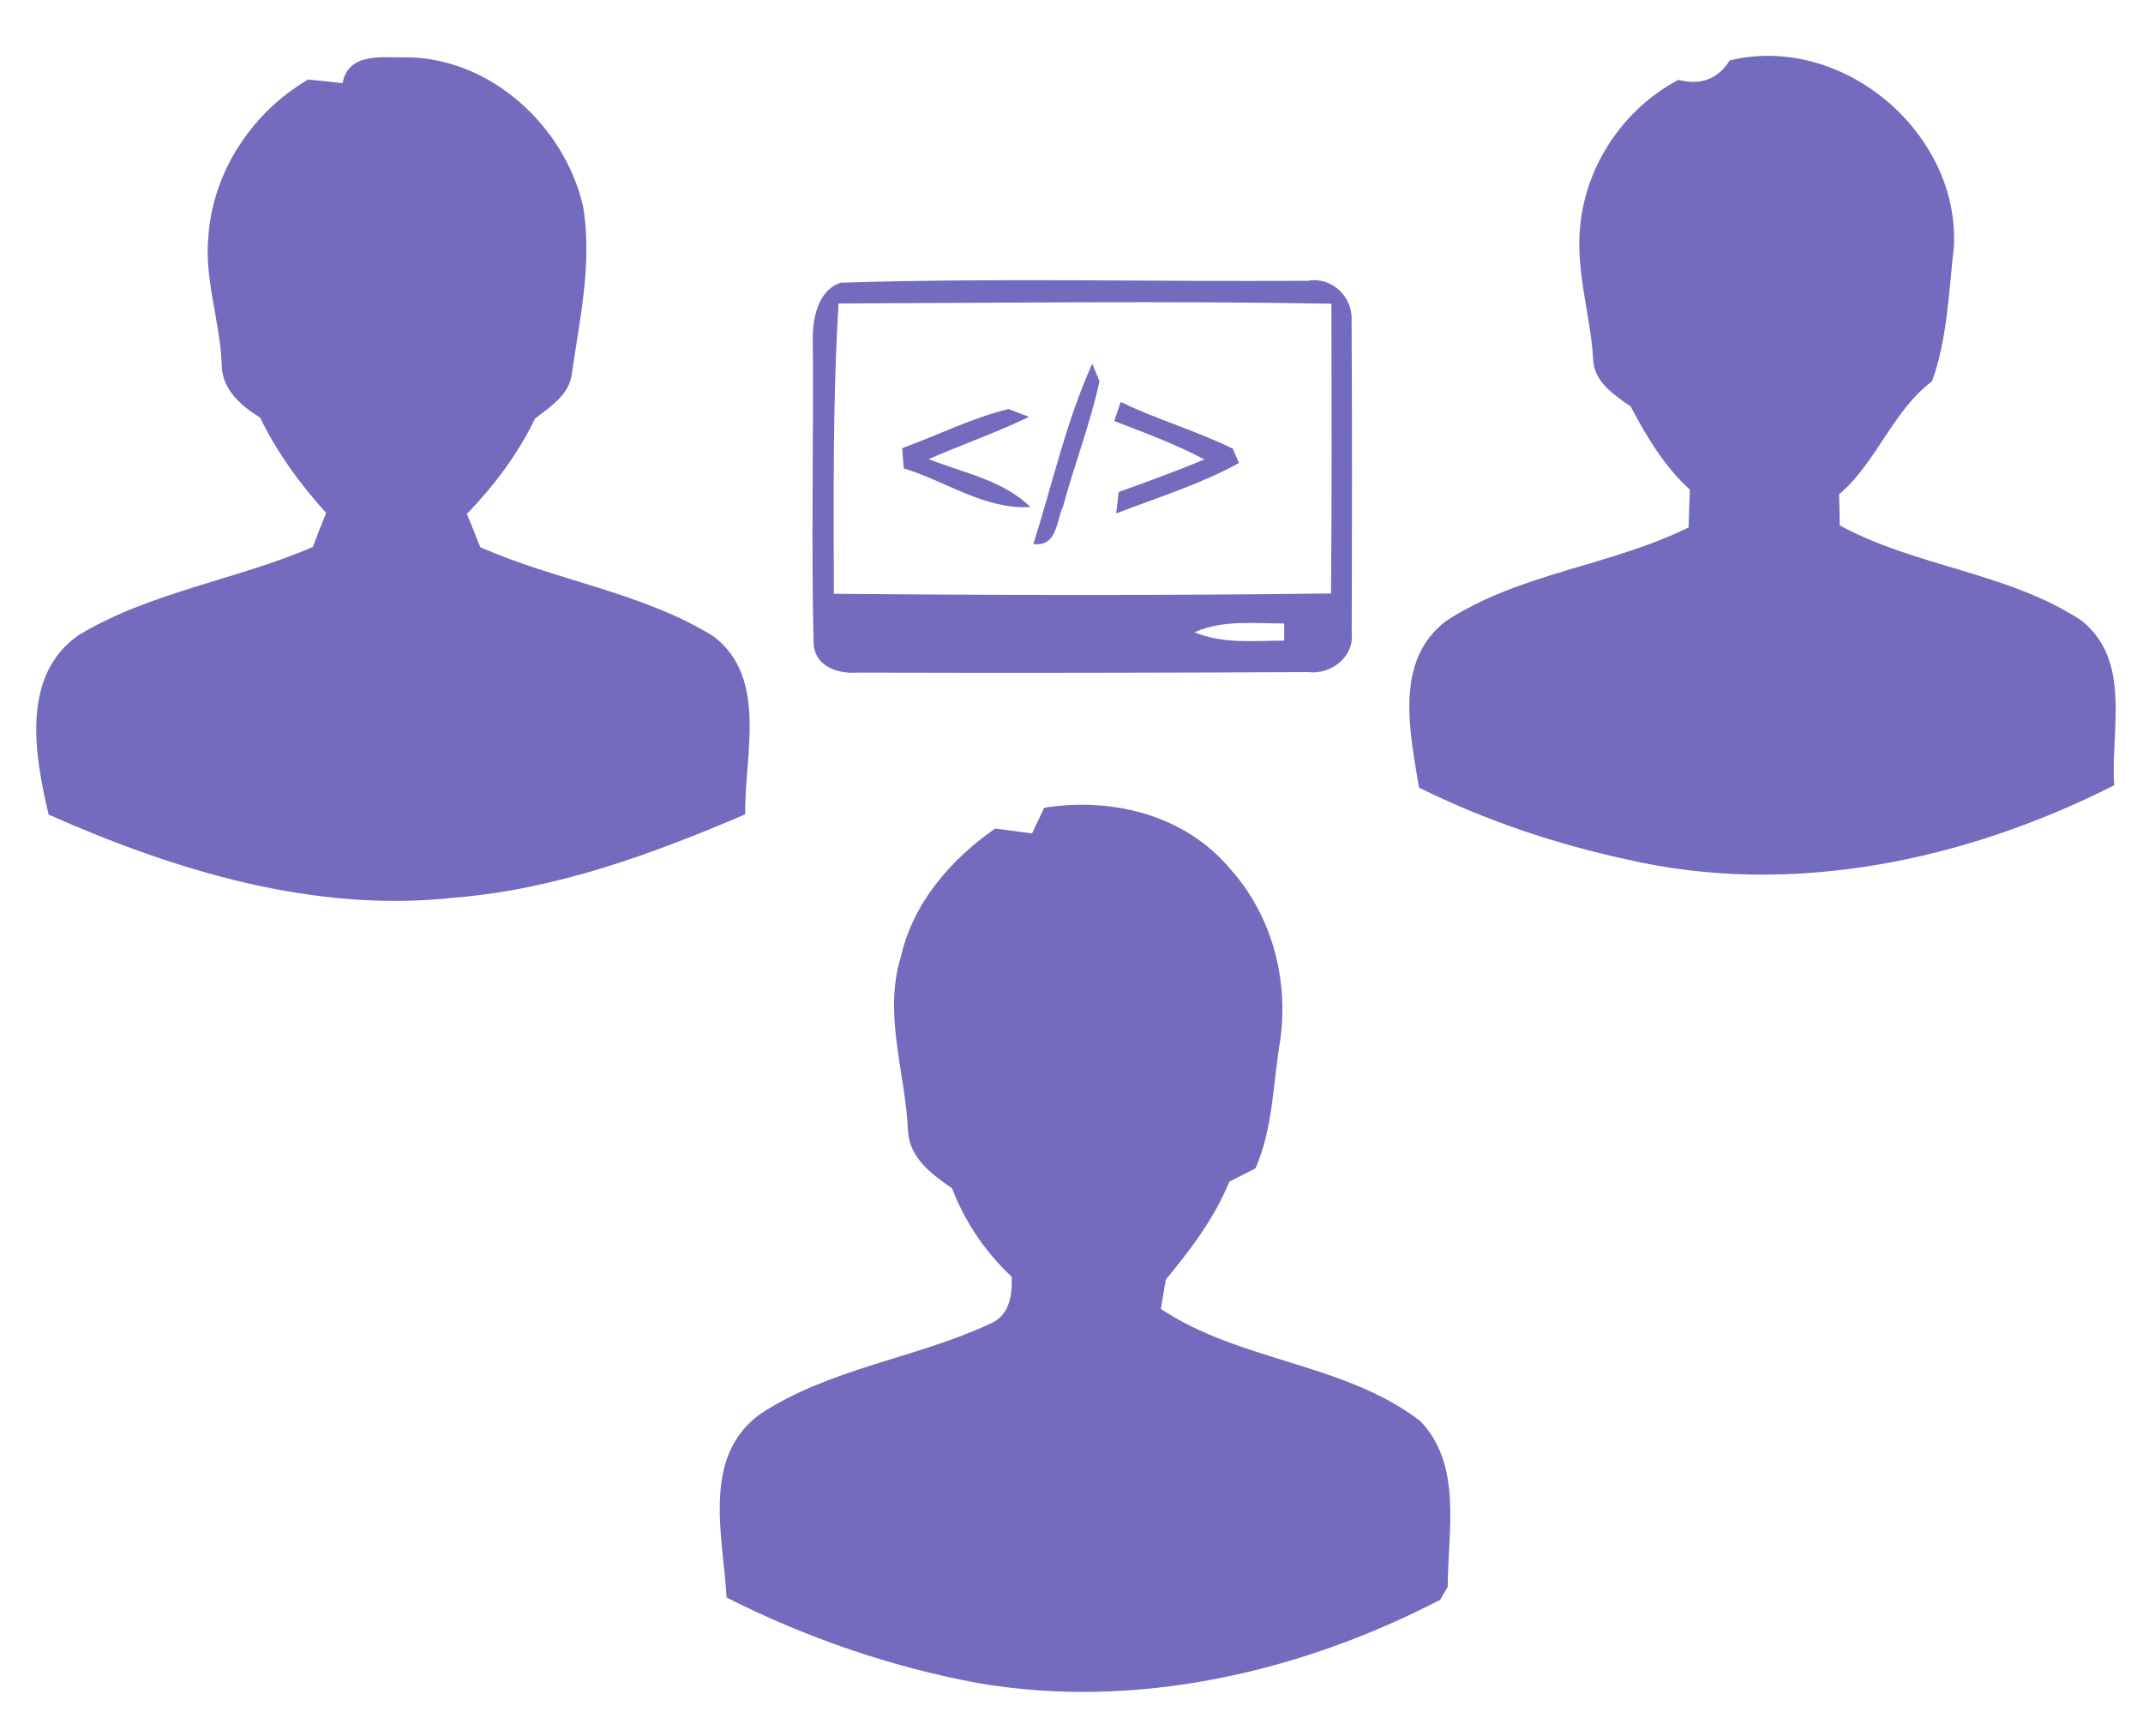
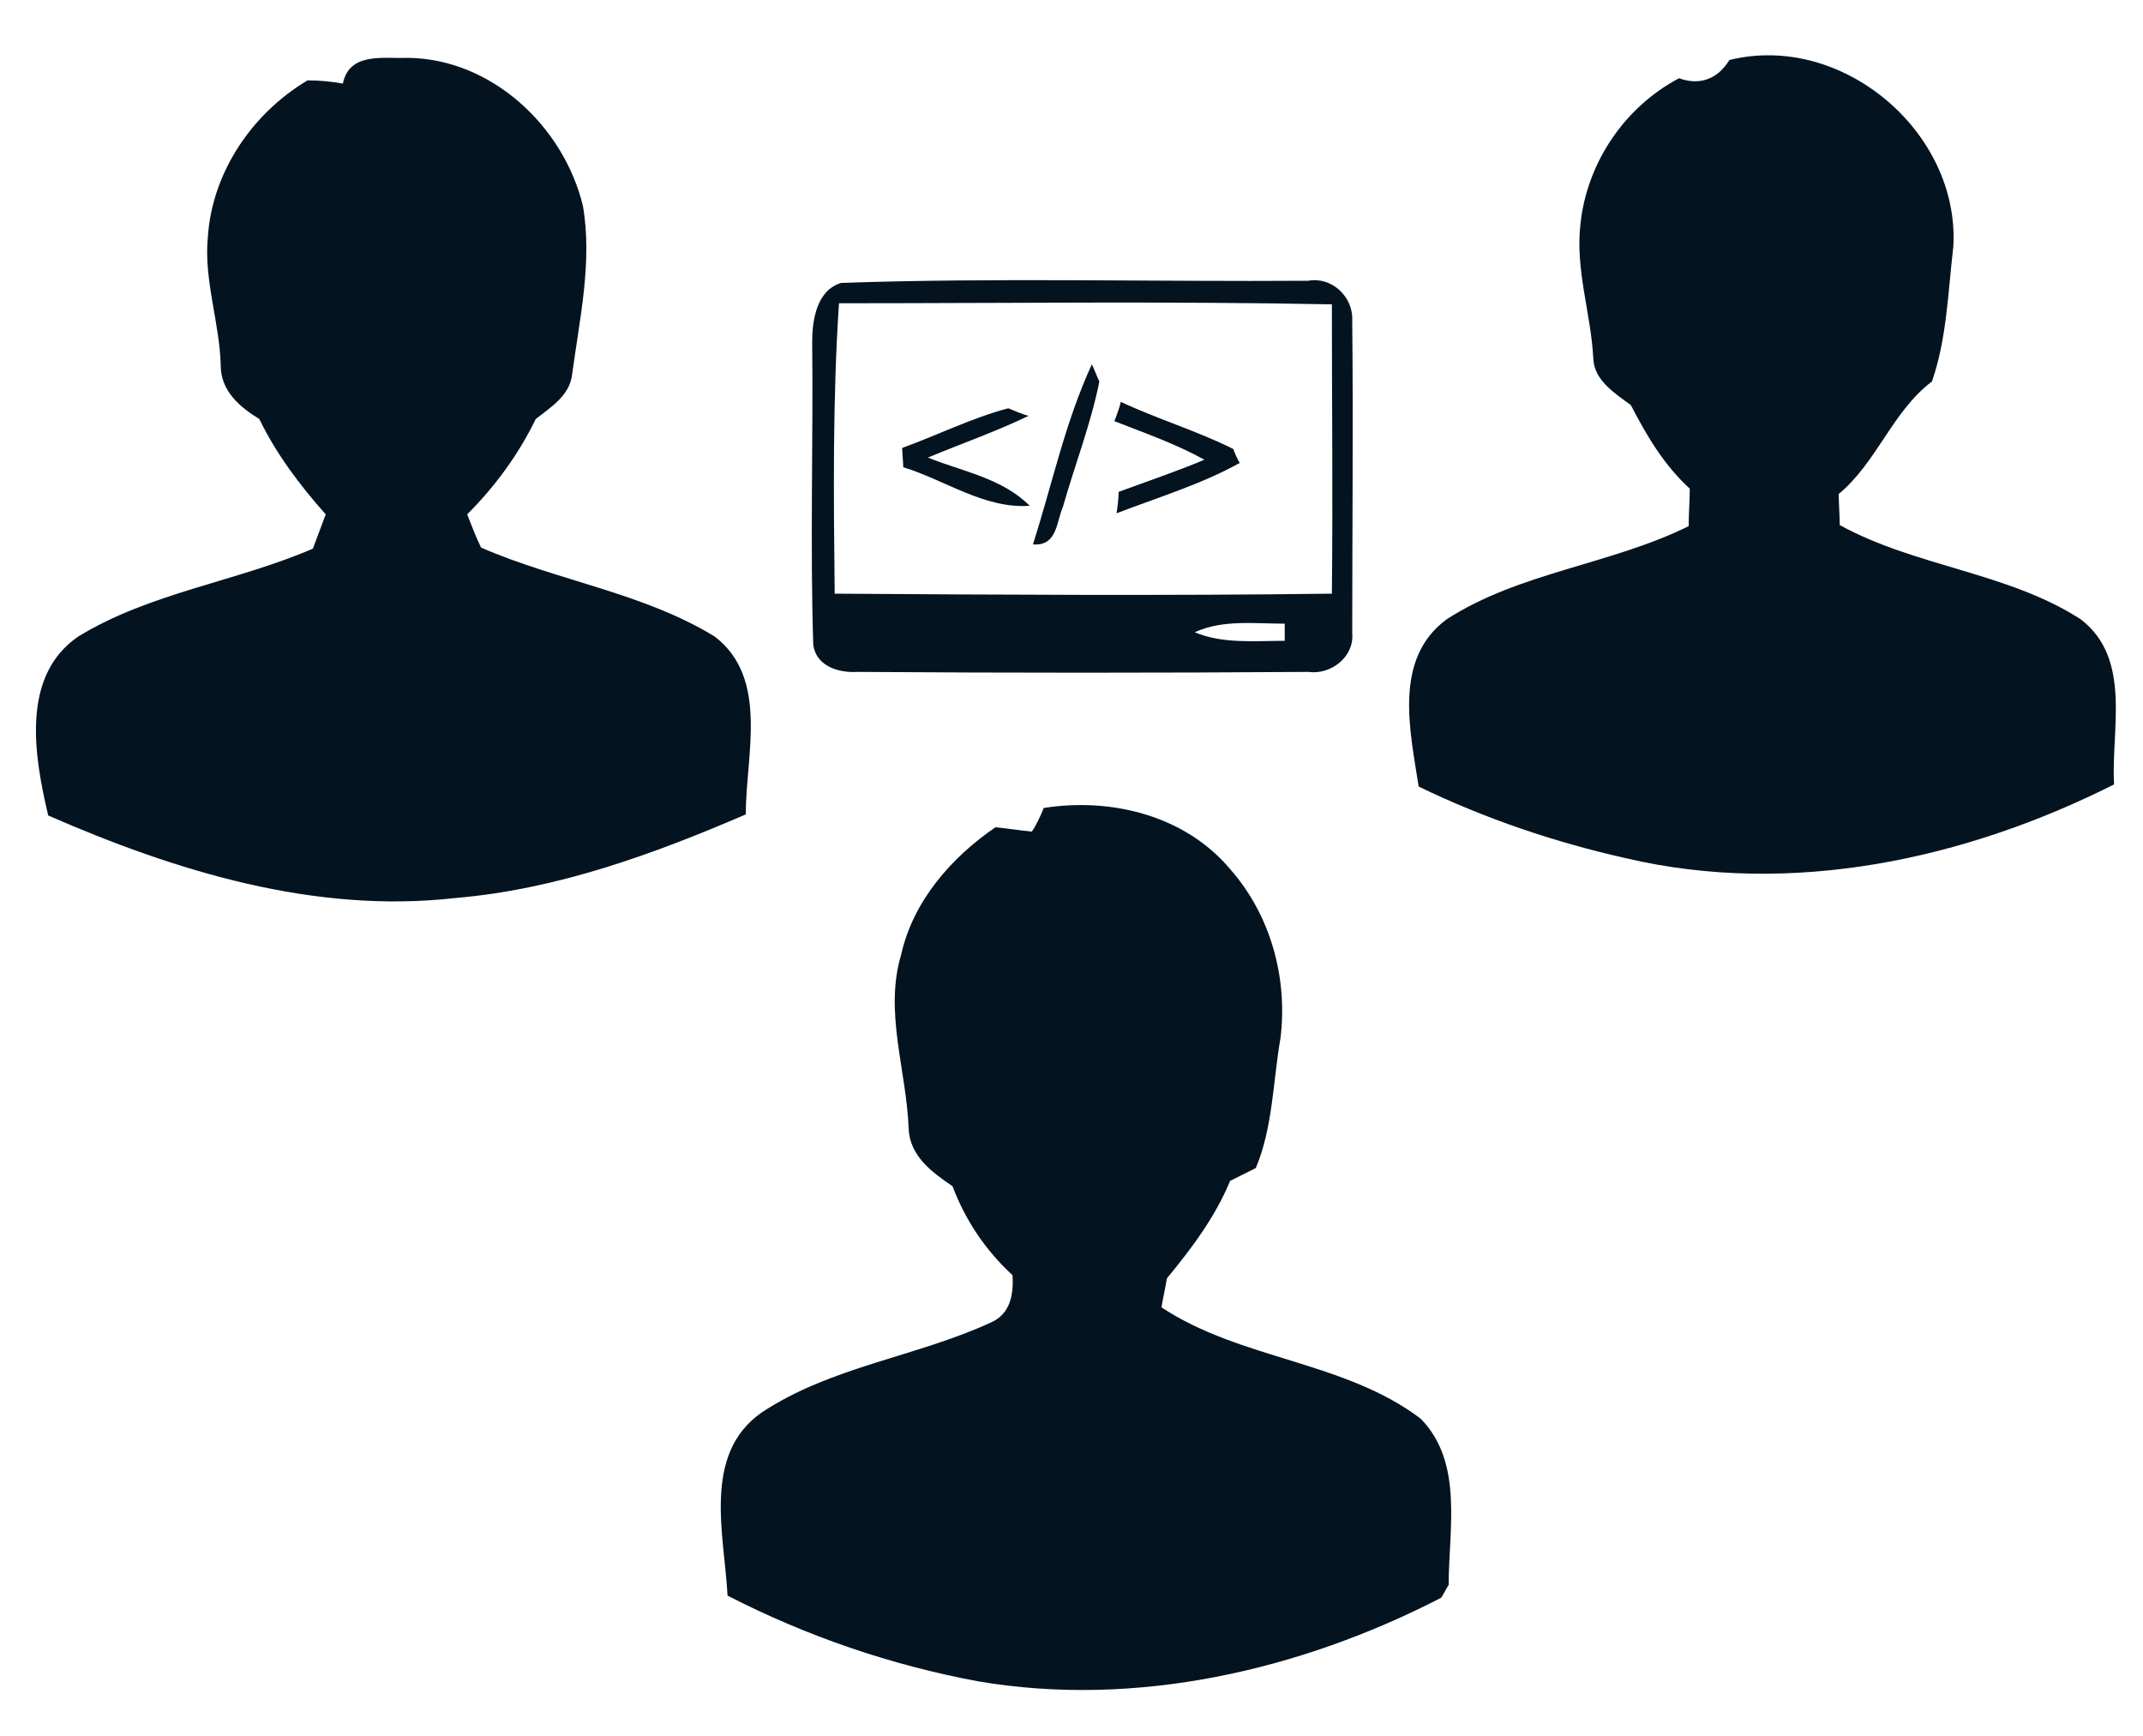
- <svg xmlns="http://www.w3.org/2000/svg" width="200pt" height="162pt" viewBox="0 0 200 162" version="1.1">
-   <g id="#736bbeff">
-     <path fill="#736bbe" opacity="1.00" d=" M 31.97 7.76 C 32.53 4.76 35.87 5.43 38.11 5.35 C 45.87 5.50 52.65 11.77 54.40 19.17 C 55.31 24.41 54.12 29.68 53.37 34.86 C 53.15 36.83 51.36 37.95 49.93 39.06 C 48.34 42.37 46.12 45.32 43.57 47.96 C 44.00 48.99 44.42 50.02 44.82 51.06 C 51.93 54.21 59.94 55.26 66.60 59.39 C 71.70 63.28 69.46 70.49 69.55 75.99 C 60.91 79.69 51.93 82.99 42.49 83.76 C 29.38 85.23 16.40 81.27 4.54 76.02 C 3.23 70.50 1.92 63.06 7.32 59.28 C 14.05 55.22 22.04 54.13 29.20 51.04 C 29.59 49.98 30.01 48.92 30.44 47.87 C 28.01 45.18 25.86 42.24 24.27 38.97 C 22.48 37.86 20.70 36.32 20.69 34.02 C 20.55 29.98 19.04 26.06 19.45 21.99 C 19.90 15.95 23.57 10.45 28.76 7.42 C 29.83 7.53 30.90 7.65 31.97 7.76 Z" />
-     <path fill="#736bbe" opacity="1.00" d=" M 161.43 5.64 C 171.89 3.08 182.91 12.34 182.35 23.03 C 181.87 27.21 181.75 31.61 180.31 35.58 C 176.58 38.41 175.17 43.11 171.64 46.13 C 171.66 46.86 171.69 48.31 171.70 49.03 C 178.82 52.90 187.35 53.41 194.17 57.85 C 198.99 61.54 196.97 68.11 197.31 73.28 C 183.44 80.31 167.18 83.76 151.82 80.20 C 145.12 78.75 138.58 76.54 132.43 73.50 C 131.59 68.31 130.06 61.61 135.00 57.92 C 141.83 53.47 150.34 52.80 157.59 49.22 C 157.62 48.04 157.67 46.86 157.71 45.69 C 155.33 43.53 153.68 40.76 152.19 37.94 C 150.67 36.86 148.81 35.69 148.69 33.62 C 148.46 29.41 147.02 25.29 147.48 21.04 C 148.03 15.35 151.58 10.12 156.64 7.45 C 158.65 7.98 160.32 7.42 161.43 5.64 Z" />
-     <path fill="#736bbe" opacity="1.00" d=" M 78.46 26.38 C 92.98 25.92 107.54 26.30 122.07 26.20 C 124.30 25.80 126.27 27.70 126.14 29.92 C 126.20 39.65 126.18 49.37 126.15 59.10 C 126.38 61.33 124.17 62.99 122.08 62.72 C 108.05 62.79 94.02 62.81 80.00 62.77 C 78.26 62.89 76.21 62.25 75.94 60.27 C 75.69 50.83 75.94 41.38 75.86 31.93 C 75.80 29.88 76.25 27.12 78.46 26.38 M 78.26 28.32 C 77.71 37.34 77.80 46.38 77.82 55.41 C 93.29 55.55 108.76 55.58 124.22 55.38 C 124.31 46.37 124.26 37.35 124.26 28.34 C 108.93 28.07 93.59 28.26 78.26 28.32 M 111.48 59.00 C 114.13 60.12 117.05 59.78 119.85 59.78 C 119.85 59.38 119.85 58.58 119.85 58.18 C 117.05 58.19 114.12 57.82 111.48 59.00 Z" />
-     <path fill="#736bbe" opacity="1.00" d=" M 96.44 50.77 C 98.23 45.15 99.49 39.33 101.94 33.94 C 102.11 34.35 102.45 35.16 102.61 35.57 C 101.76 39.53 100.27 43.33 99.22 47.24 C 98.57 48.60 98.69 51.05 96.44 50.77 Z" />
-     <path fill="#736bbe" opacity="1.00" d=" M 84.20 41.82 C 87.51 40.62 90.69 39.00 94.12 38.17 C 94.60 38.35 95.56 38.72 96.04 38.90 C 92.99 40.37 89.78 41.49 86.67 42.84 C 89.90 44.14 93.58 44.78 96.16 47.31 C 91.94 47.59 88.27 44.89 84.34 43.71 C 84.30 43.23 84.23 42.29 84.20 41.82 Z" />
-     <path fill="#736bbe" opacity="1.00" d=" M 103.99 39.29 C 104.14 38.84 104.44 37.95 104.59 37.51 C 108.00 39.16 111.66 40.20 115.06 41.87 C 115.20 42.21 115.48 42.88 115.63 43.21 C 112.00 45.20 108.02 46.43 104.17 47.91 C 104.23 47.41 104.34 46.41 104.40 45.91 C 107.09 44.95 109.76 43.97 112.40 42.88 C 109.70 41.43 106.83 40.39 103.99 39.29 Z" />
-     <path fill="#736bbe" opacity="1.00" d=" M 97.45 75.38 C 103.77 74.36 110.63 76.05 114.84 81.12 C 118.67 85.40 120.25 91.28 119.50 96.94 C 118.80 100.98 118.84 105.22 117.17 109.03 C 116.36 109.44 115.54 109.85 114.73 110.27 C 113.34 113.68 111.12 116.60 108.80 119.41 C 108.68 120.09 108.45 121.46 108.34 122.14 C 115.72 127.08 125.40 127.15 132.53 132.59 C 136.51 136.69 135.12 142.93 135.11 148.08 C 134.94 148.38 134.59 148.98 134.41 149.29 C 121.25 156.11 105.96 159.60 91.20 157.05 C 83.07 155.53 75.19 152.81 67.81 149.08 C 67.49 143.34 65.43 135.91 70.97 131.94 C 77.44 127.68 85.44 126.77 92.38 123.54 C 94.21 122.79 94.48 120.89 94.42 119.14 C 91.96 116.86 90.06 114.03 88.85 110.89 C 86.96 109.59 84.86 108.05 84.74 105.51 C 84.50 100.09 82.41 94.65 84.08 89.27 C 85.22 84.24 88.73 80.21 92.87 77.32 C 94.01 77.47 95.16 77.62 96.32 77.77 C 96.60 77.17 97.16 75.98 97.45 75.38 Z" />
+ <svg xmlns="http://www.w3.org/2000/svg" version="1.1" id="Слой_1" x="0px" y="0px" viewBox="-205 316 200 162" style="enable-background:new -205 316 200 162;" xml:space="preserve">
+   <style type="text/css">
+ 	.st0{fill:#03131F;}
+ </style>
+   <g id="_x23_736bbeff">
+     <path class="st0" d="M-173,323.8c0.6-3,3.9-2.3,6.1-2.4c7.8,0.1,14.5,6.4,16.3,13.8c0.9,5.2-0.3,10.5-1,15.7c-0.2,2-2,3.1-3.4,4.2   c-1.6,3.3-3.8,6.3-6.4,8.9c0.4,1,0.8,2.1,1.3,3.1c7.1,3.1,15.1,4.2,21.8,8.3c5.1,3.9,2.9,11.1,2.9,16.6c-8.6,3.7-17.6,7-27.1,7.8   c-13.1,1.5-26.1-2.5-38-7.7c-1.3-5.5-2.6-13,2.8-16.7c6.7-4.1,14.7-5.1,21.9-8.2c0.4-1.1,0.8-2.1,1.2-3.2c-2.4-2.7-4.6-5.6-6.2-8.9   c-1.8-1.1-3.6-2.6-3.6-5c-0.1-4-1.6-8-1.2-12c0.4-6,4.1-11.5,9.3-14.6C-175.2,323.5-174.1,323.6-173,323.8z" />
+     <path class="st0" d="M-43.6,321.6c10.5-2.6,21.5,6.7,20.9,17.4c-0.5,4.2-0.6,8.6-2,12.6c-3.7,2.8-5.1,7.5-8.7,10.5   c0,0.7,0.1,2.2,0.1,2.9c7.1,3.9,15.7,4.4,22.5,8.8c4.8,3.7,2.8,10.3,3.1,15.4c-13.9,7-30.1,10.5-45.5,6.9   c-6.7-1.5-13.2-3.7-19.4-6.7c-0.8-5.2-2.4-11.9,2.6-15.6c6.8-4.4,15.3-5.1,22.6-8.7c0-1.2,0.1-2.4,0.1-3.5c-2.4-2.2-4-4.9-5.5-7.8   c-1.5-1.1-3.4-2.3-3.5-4.3c-0.2-4.2-1.7-8.3-1.2-12.6c0.6-5.7,4.1-10.9,9.2-13.6C-46.4,324-44.7,323.4-43.6,321.6z" />
+     <path class="st0" d="M-126.5,342.4c14.5-0.5,29.1-0.1,43.6-0.2c2.2-0.4,4.2,1.5,4.1,3.7c0.1,9.7,0,19.4,0,29.2   c0.2,2.2-2,3.9-4.1,3.6c-14,0.1-28.1,0.1-42.1,0c-1.7,0.1-3.8-0.5-4.1-2.5c-0.3-9.4,0-18.9-0.1-28.3   C-129.2,345.9-128.8,343.1-126.5,342.4 M-126.7,344.3c-0.6,9-0.5,18.1-0.4,27.1c15.5,0.1,30.9,0.2,46.4,0c0.1-9,0-18,0-27   C-96.1,344.1-111.4,344.3-126.7,344.3 M-93.5,375c2.6,1.1,5.6,0.8,8.4,0.8c0-0.4,0-1.2,0-1.6C-87.9,374.2-90.9,373.8-93.5,375z" />
+     <path class="st0" d="M-108.6,366.8c1.8-5.6,3-11.4,5.5-16.8c0.2,0.4,0.5,1.2,0.7,1.6c-0.8,4-2.3,7.8-3.4,11.7   C-106.4,364.6-106.3,367-108.6,366.8z" />
+     <path class="st0" d="M-120.8,357.8c3.3-1.2,6.5-2.8,9.9-3.7c0.5,0.2,1.4,0.6,1.9,0.7c-3.1,1.5-6.3,2.6-9.4,3.9   c3.2,1.3,6.9,1.9,9.5,4.5c-4.2,0.3-7.9-2.4-11.8-3.6C-120.7,359.2-120.8,358.3-120.8,357.8z" />
+     <path class="st0" d="M-101,355.3c0.2-0.5,0.5-1.3,0.6-1.8c3.4,1.6,7.1,2.7,10.5,4.4c0.1,0.3,0.4,1,0.6,1.3c-3.6,2-7.6,3.2-11.5,4.7   c0.1-0.5,0.2-1.5,0.2-2c2.7-1,5.4-1.9,8-3C-95.3,357.4-98.2,356.4-101,355.3z" />
+     <path class="st0" d="M-107.6,391.4c6.3-1,13.2,0.7,17.4,5.7c3.8,4.3,5.4,10.2,4.7,15.8c-0.7,4-0.7,8.3-2.3,12.1   c-0.8,0.4-1.6,0.8-2.4,1.2c-1.4,3.4-3.6,6.3-5.9,9.1c-0.1,0.7-0.4,2-0.5,2.7c7.4,4.9,17.1,5,24.2,10.4c4,4.1,2.6,10.3,2.6,15.5   c-0.2,0.3-0.5,0.9-0.7,1.2c-13.2,6.8-28.5,10.3-43.2,7.8c-8.1-1.5-16-4.2-23.4-8c-0.3-5.7-2.4-13.2,3.2-17.1   c6.5-4.3,14.5-5.2,21.4-8.4c1.8-0.8,2.1-2.6,2-4.4c-2.5-2.3-4.4-5.1-5.6-8.3c-1.9-1.3-4-2.8-4.1-5.4c-0.2-5.4-2.3-10.9-0.7-16.2   c1.1-5,4.7-9.1,8.8-11.9c1.1,0.1,2.3,0.3,3.4,0.4C-108.4,393.2-107.8,392-107.6,391.4z" />
  </g>
</svg>
